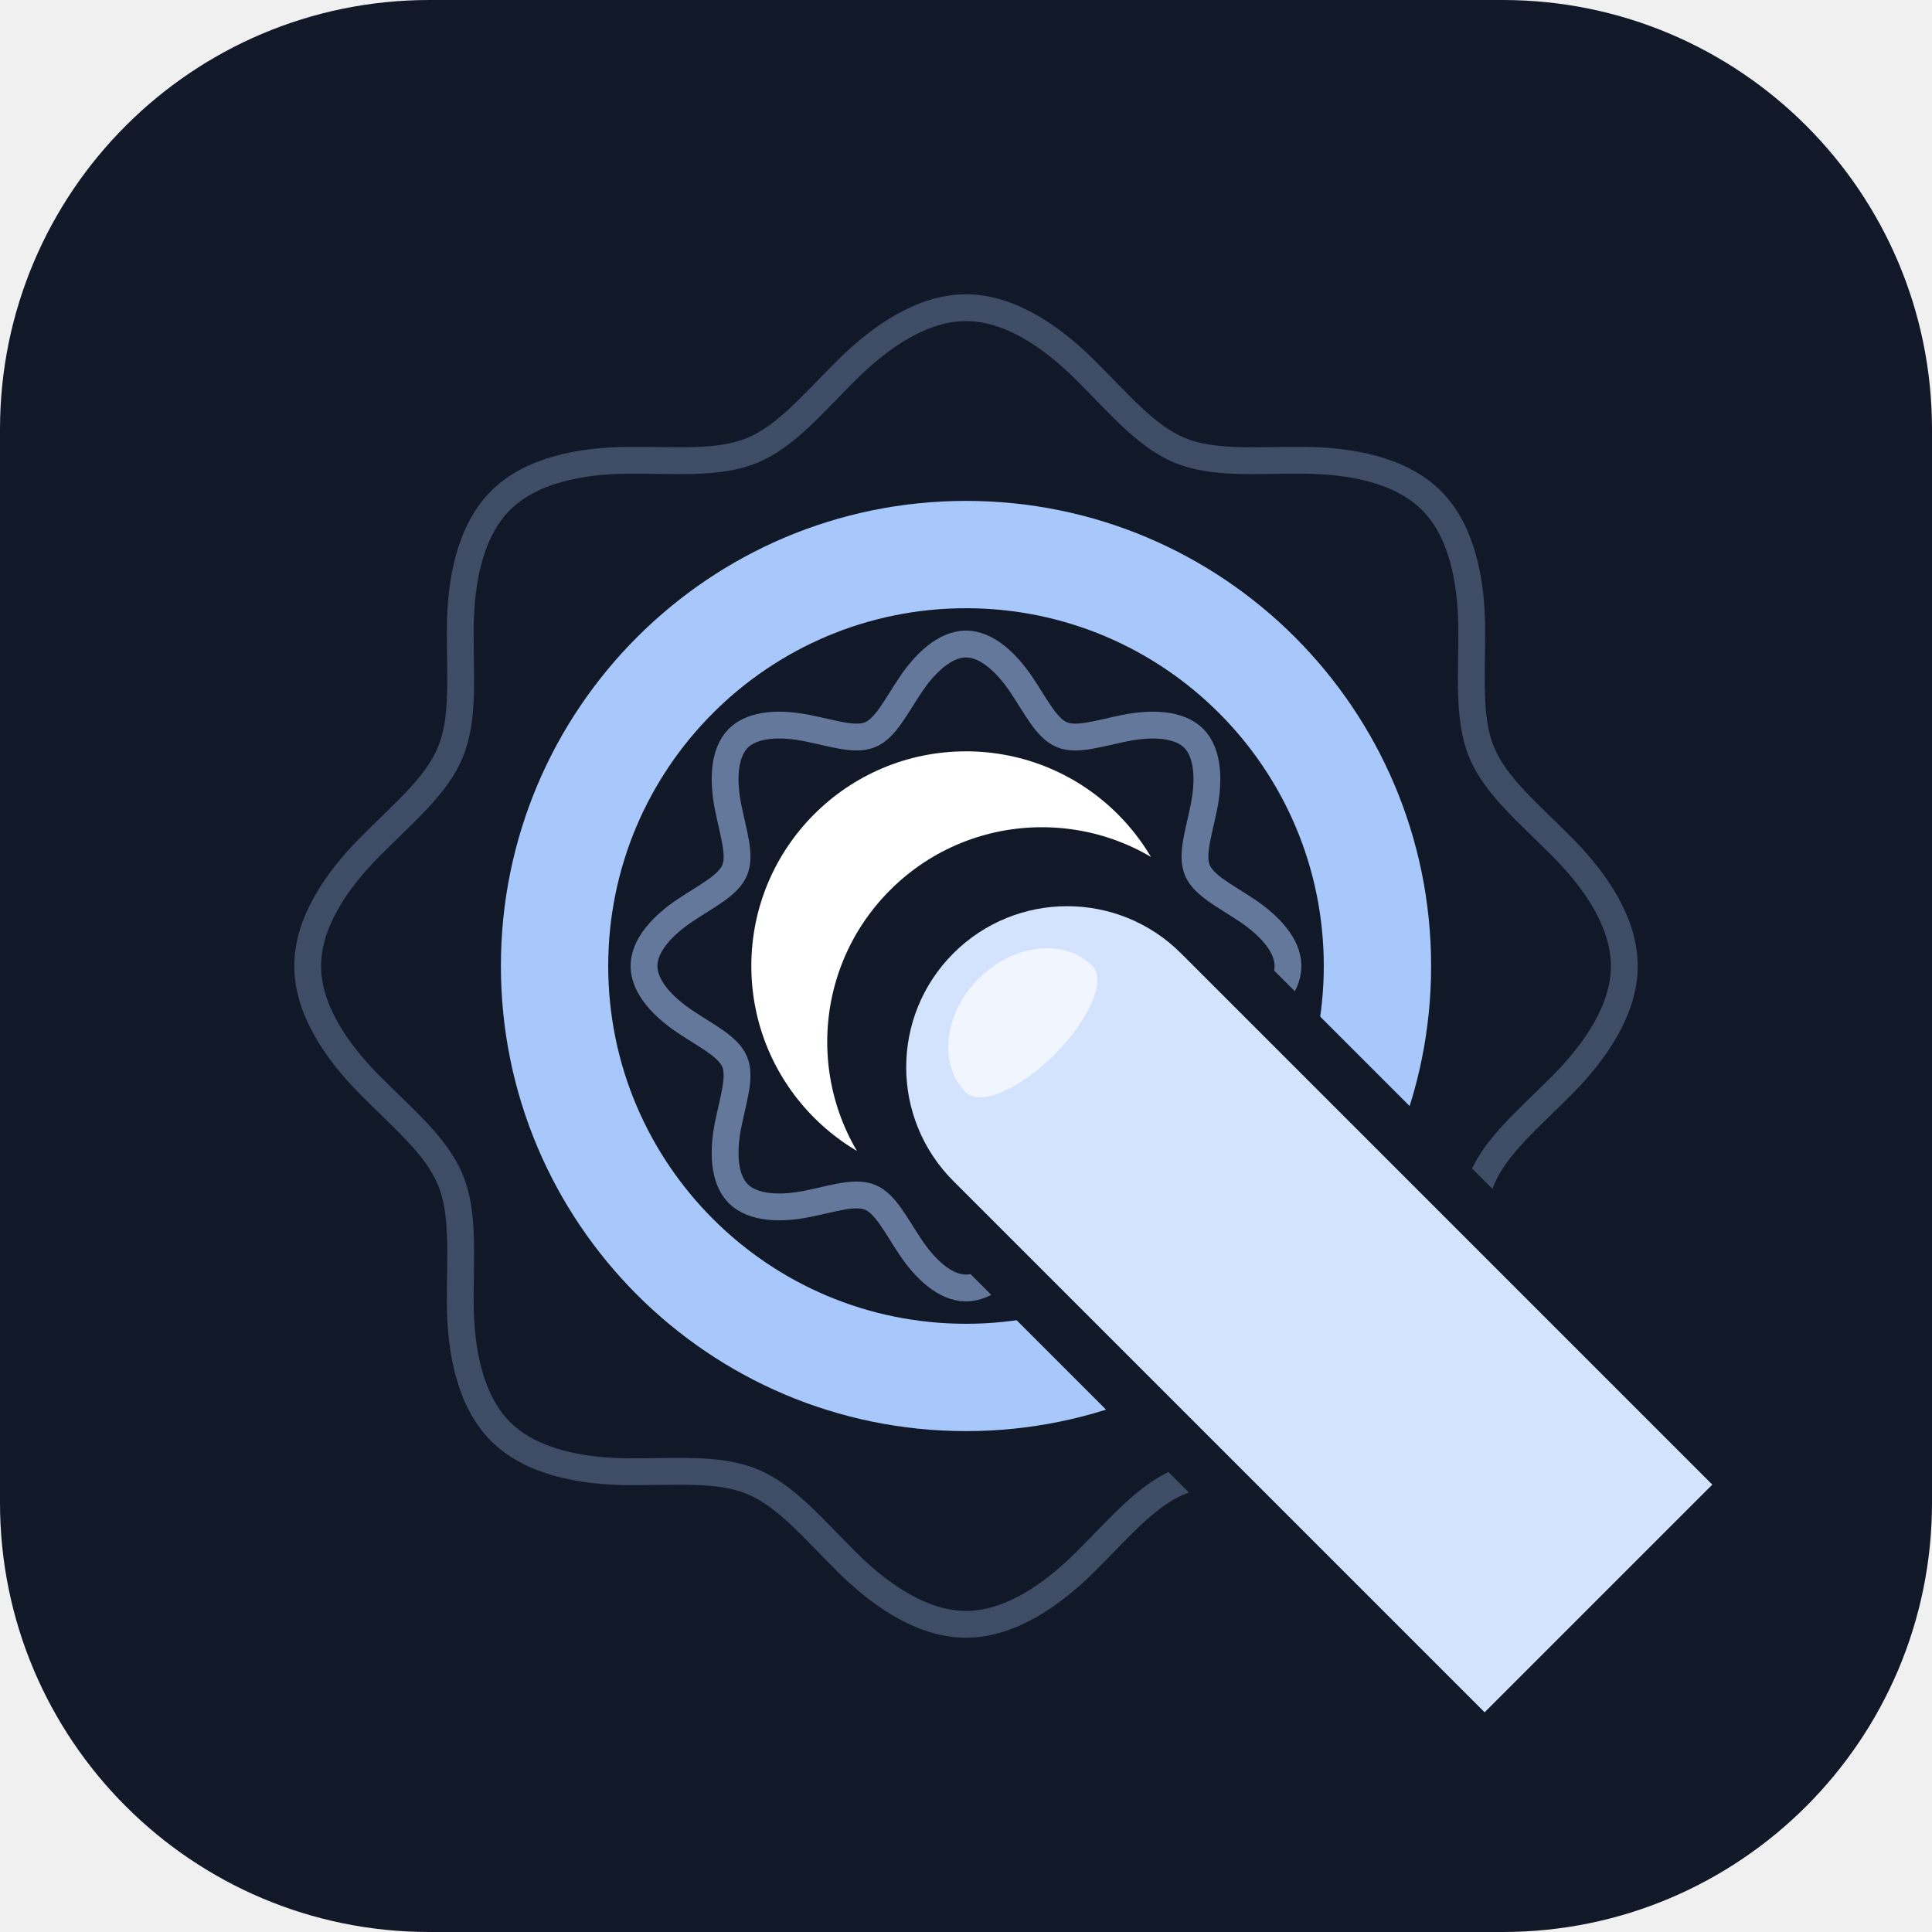
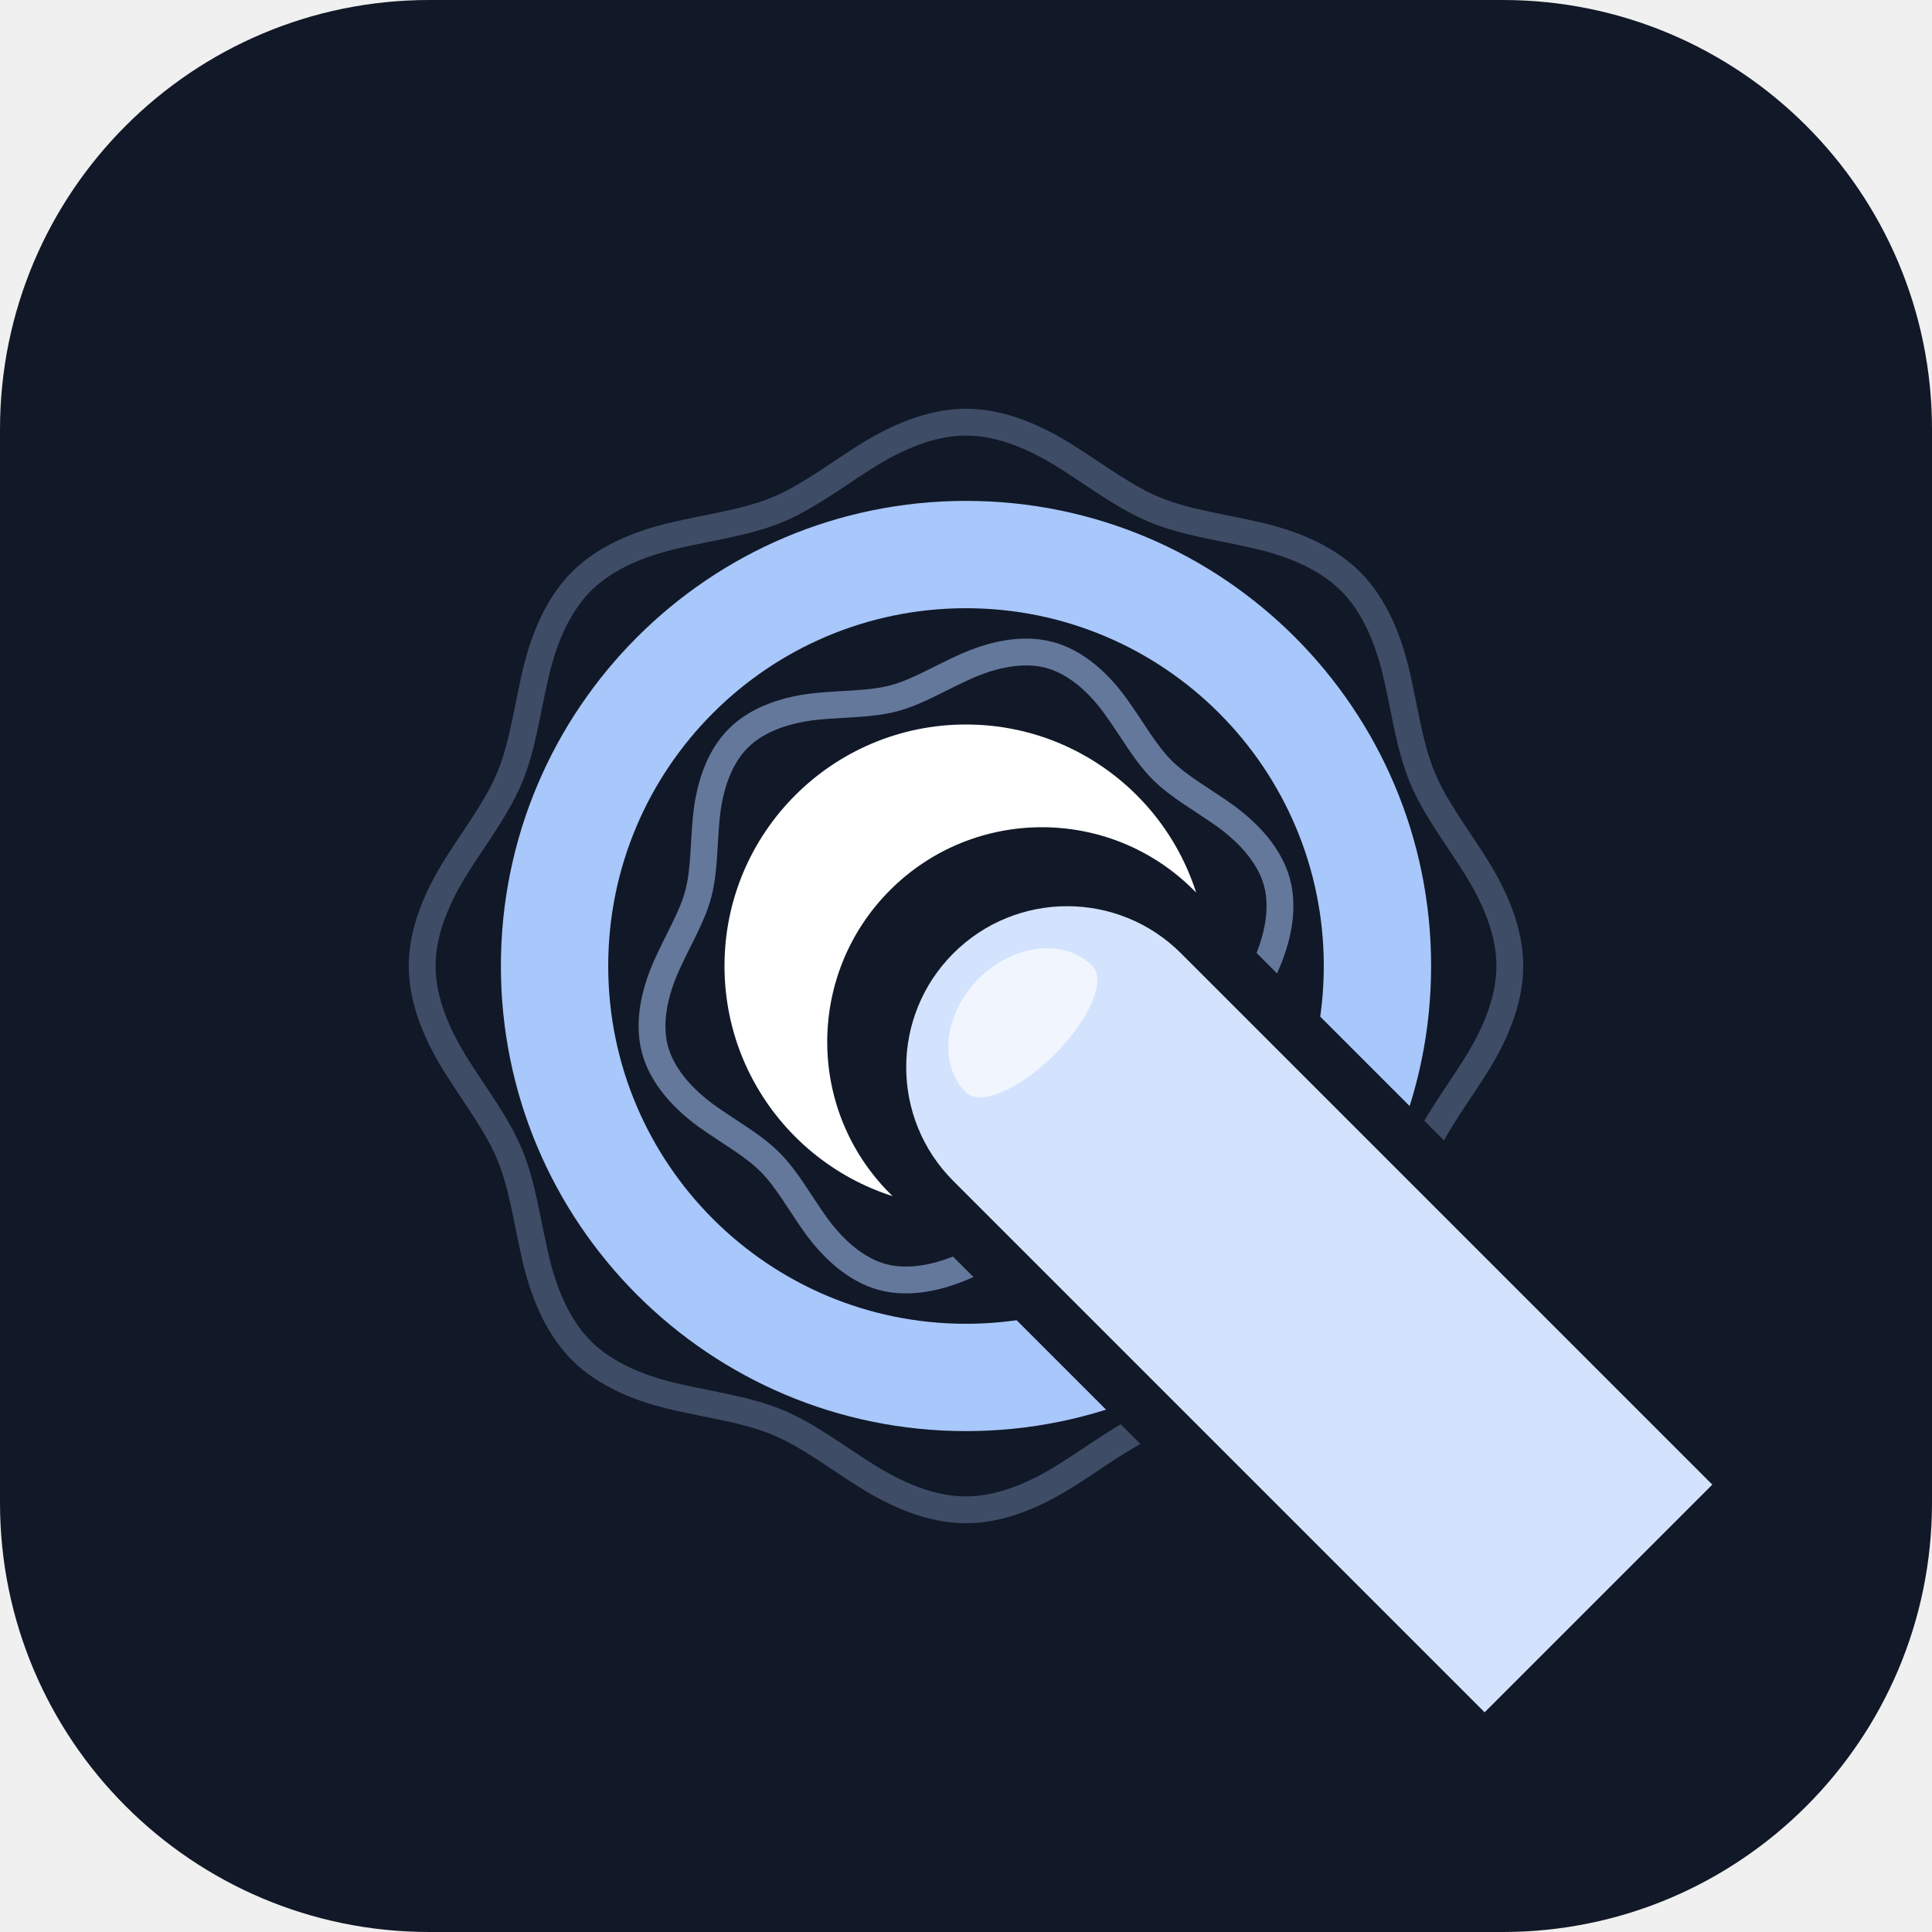
<svg xmlns="http://www.w3.org/2000/svg" viewBox="0 0 108 108" width="512" height="512">
  <rect width="108" height="108" rx="24" fill="#111827" />
-   <path d="M 90.80,54.00 C 90.80,56.41 89.22,58.74 87.35,60.63 C 85.47,62.53 83.61,64.05 82.83,65.94 C 82.04,67.83 82.29,70.22 82.27,72.89 C 82.25,75.55 81.72,78.32 80.02,80.02 C 78.32,81.72 75.55,82.25 72.89,82.27 C 70.22,82.29 67.83,82.04 65.94,82.83 C 64.05,83.61 62.53,85.47 60.63,87.35 C 58.74,89.22 56.41,90.80 54.00,90.80 C 51.59,90.80 49.26,89.22 47.37,87.35 C 45.47,85.47 43.95,83.61 42.06,82.83 C 40.17,82.04 37.78,82.29 35.11,82.27 C 32.45,82.25 29.68,81.72 27.98,80.02 C 26.28,78.32 25.75,75.55 25.73,72.89 C 25.71,70.22 25.96,67.83 25.17,65.94 C 24.39,64.05 22.53,62.53 20.65,60.63 C 18.78,58.74 17.20,56.41 17.20,54.00 C 17.20,51.59 18.78,49.26 20.65,47.37 C 22.53,45.47 24.39,43.95 25.17,42.06 C 25.96,40.17 25.71,37.78 25.73,35.11 C 25.75,32.45 26.28,29.68 27.98,27.98 C 29.68,26.28 32.45,25.75 35.11,25.73 C 37.78,25.71 40.17,25.96 42.06,25.17 C 43.95,24.39 45.47,22.53 47.37,20.65 C 49.26,18.78 51.59,17.20 54.00,17.20 C 56.41,17.20 58.74,18.78 60.63,20.65 C 62.53,22.53 64.05,24.39 65.94,25.17 C 67.83,25.96 70.22,25.71 72.89,25.73 C 75.55,25.75 78.32,26.28 80.02,27.98 C 81.72,29.68 82.25,32.45 82.27,35.11 C 82.29,37.78 82.04,40.17 82.83,42.06 C 83.61,43.95 85.47,45.47 87.35,47.37 C 89.22,49.26 90.80,51.59 90.80,54.00 Z" fill="none" stroke="#A8C7FA" stroke-width="1.5" stroke-opacity="0.30" />
+   <path d="M 84.40,54.00 C 84.40,55.99 83.53,57.94 82.44,59.66 C 81.35,61.38 80.19,62.89 79.50,64.56 C 78.81,66.23 78.56,68.13 78.11,70.11 C 77.67,72.10 76.90,74.09 75.50,75.50 C 74.09,76.90 72.10,77.67 70.11,78.11 C 68.13,78.56 66.23,78.81 64.56,79.50 C 62.89,80.19 61.38,81.35 59.66,82.44 C 57.94,83.53 55.99,84.40 54.00,84.40 C 52.01,84.40 50.06,83.53 48.34,82.44 C 46.62,81.35 45.11,80.19 43.44,79.50 C 41.77,78.81 39.87,78.56 37.89,78.11 C 35.90,77.67 33.91,76.90 32.50,75.50 C 31.10,74.09 30.33,72.10 29.89,70.11 C 29.44,68.13 29.19,66.23 28.50,64.56 C 27.81,62.89 26.65,61.38 25.56,59.66 C 24.47,57.94 23.60,55.99 23.60,54.00 C 23.60,52.01 24.47,50.06 25.56,48.34 C 26.65,46.62 27.81,45.11 28.50,43.44 C 29.19,41.77 29.44,39.87 29.89,37.89 C 30.33,35.90 31.10,33.91 32.50,32.50 C 33.91,31.10 35.90,30.33 37.89,29.89 C 39.87,29.44 41.77,29.19 43.44,28.50 C 45.11,27.81 46.62,26.65 48.34,25.56 C 50.06,24.47 52.01,23.60 54.00,23.60 C 55.99,23.60 57.94,24.47 59.66,25.56 C 61.38,26.65 62.89,27.81 64.56,28.50 C 66.23,29.19 68.13,29.44 70.11,29.89 C 72.10,30.33 74.09,31.10 75.50,32.50 C 76.90,33.91 77.67,35.90 78.11,37.89 C 78.56,39.87 78.81,41.77 79.50,43.44 C 80.19,45.11 81.35,46.62 82.44,48.34 C 83.53,50.06 84.40,52.01 84.40,54.00 Z" fill="none" stroke="#A8C7FA" stroke-width="1.5" stroke-opacity="0.30" />
  <path fill="#A8C7FA" d="M54,28A26,26 0,1 1,28 54A26,26 0,0 1,54 28M54,34A20,20 0,1 0,74 54A20,20 0,0 0,54 34Z" />
-   <path d="M 72.00,54.00 C 72.00,55.18 70.92,56.30 69.69,57.12 C 68.46,57.94 67.28,58.51 66.93,59.36 C 66.58,60.20 67.01,61.44 67.30,62.89 C 67.59,64.34 67.56,65.89 66.73,66.73 C 65.89,67.56 64.34,67.59 62.89,67.30 C 61.44,67.01 60.20,66.58 59.36,66.93 C 58.51,67.28 57.94,68.46 57.12,69.69 C 56.30,70.92 55.18,72.00 54.00,72.00 C 52.82,72.00 51.70,70.92 50.88,69.69 C 50.06,68.46 49.49,67.28 48.64,66.93 C 47.80,66.58 46.56,67.01 45.11,67.30 C 43.66,67.59 42.11,67.56 41.27,66.73 C 40.44,65.89 40.41,64.34 40.70,62.89 C 40.99,61.44 41.42,60.20 41.07,59.36 C 40.72,58.51 39.54,57.94 38.31,57.12 C 37.08,56.30 36.00,55.18 36.00,54.00 C 36.00,52.82 37.08,51.70 38.31,50.88 C 39.54,50.06 40.72,49.49 41.07,48.64 C 41.42,47.80 40.99,46.56 40.70,45.11 C 40.41,43.66 40.44,42.11 41.27,41.27 C 42.11,40.44 43.66,40.41 45.11,40.70 C 46.56,40.99 47.80,41.42 48.64,41.07 C 49.49,40.72 50.06,39.54 50.88,38.31 C 51.70,37.08 52.82,36.00 54.00,36.00 C 55.18,36.00 56.30,37.08 57.12,38.31 C 57.94,39.54 58.51,40.72 59.36,41.07 C 60.20,41.42 61.44,40.99 62.89,40.70 C 64.34,40.41 65.89,40.44 66.73,41.27 C 67.56,42.11 67.59,43.66 67.30,45.11 C 67.01,46.56 66.58,47.80 66.93,48.64 C 67.28,49.49 68.46,50.06 69.69,50.88 C 70.92,51.70 72.00,52.82 72.00,54.00 Z" fill="none" stroke="#A8C7FA" stroke-width="1.5" stroke-opacity="0.55" />
-   <circle cx="54" cy="54" r="12" fill="#FFFFFF" />
+   <path d="M 70.75,54.00 C 70.10,55.46 69.32,56.71 68.97,58.01 C 68.62,59.32 68.67,60.78 68.51,62.38 C 68.34,63.97 67.84,65.62 66.73,66.73 C 65.62,67.84 63.97,68.34 62.38,68.51 C 60.78,68.67 59.32,68.62 58.01,68.97 C 56.71,69.32 55.46,70.10 54.00,70.75 C 52.54,71.40 50.86,71.79 49.34,71.39 C 47.82,70.98 46.56,69.80 45.62,68.51 C 44.69,67.21 44.00,65.92 43.04,64.96 C 42.08,64.00 40.79,63.31 39.49,62.38 C 38.20,61.44 37.02,60.18 36.61,58.66 C 36.21,57.14 36.60,55.46 37.25,54.00 C 37.90,52.54 38.68,51.29 39.03,49.99 C 39.38,48.68 39.33,47.22 39.49,45.63 C 39.66,44.03 40.16,42.38 41.27,41.27 C 42.38,40.16 44.03,39.66 45.62,39.49 C 47.22,39.33 48.68,39.38 49.99,39.03 C 51.29,38.68 52.54,37.90 54.00,37.25 C 55.46,36.60 57.14,36.21 58.66,36.61 C 60.18,37.02 61.44,38.20 62.37,39.49 C 63.31,40.79 64.00,42.08 64.96,43.04 C 65.92,44.00 67.21,44.69 68.51,45.62 C 69.80,46.56 70.98,47.82 71.39,49.34 C 71.79,50.86 71.40,52.54 70.75,54.00 Z" fill="none" stroke="#A8C7FA" stroke-width="1.5" stroke-opacity="0.55" />
+   <path fill="#FFFFFF" d="M 54,40.5 A 13.5,13.5 0 1 1 54,67.5 A 13.5,13.5 0 1 1 54,40.5 Z" />
  <g transform="rotate(-45, 54, 54)">
    <path fill="#111827" d="M 42,60 v 44 h 24 v -44 a 12,12 0 0 0 -24,0 z" />
    <path fill="#D3E3FD" d="M 45,62 v 42 h 18 v -42 a 9,9 0 0 0 -18,0 z" />
    <path fill="#FFFFFF" fill-opacity="0.65" d="M 49,59 a 5,4 0 0 1 10,0 a 5,2 0 0 1 -10,0 z" />
  </g>
</svg>
